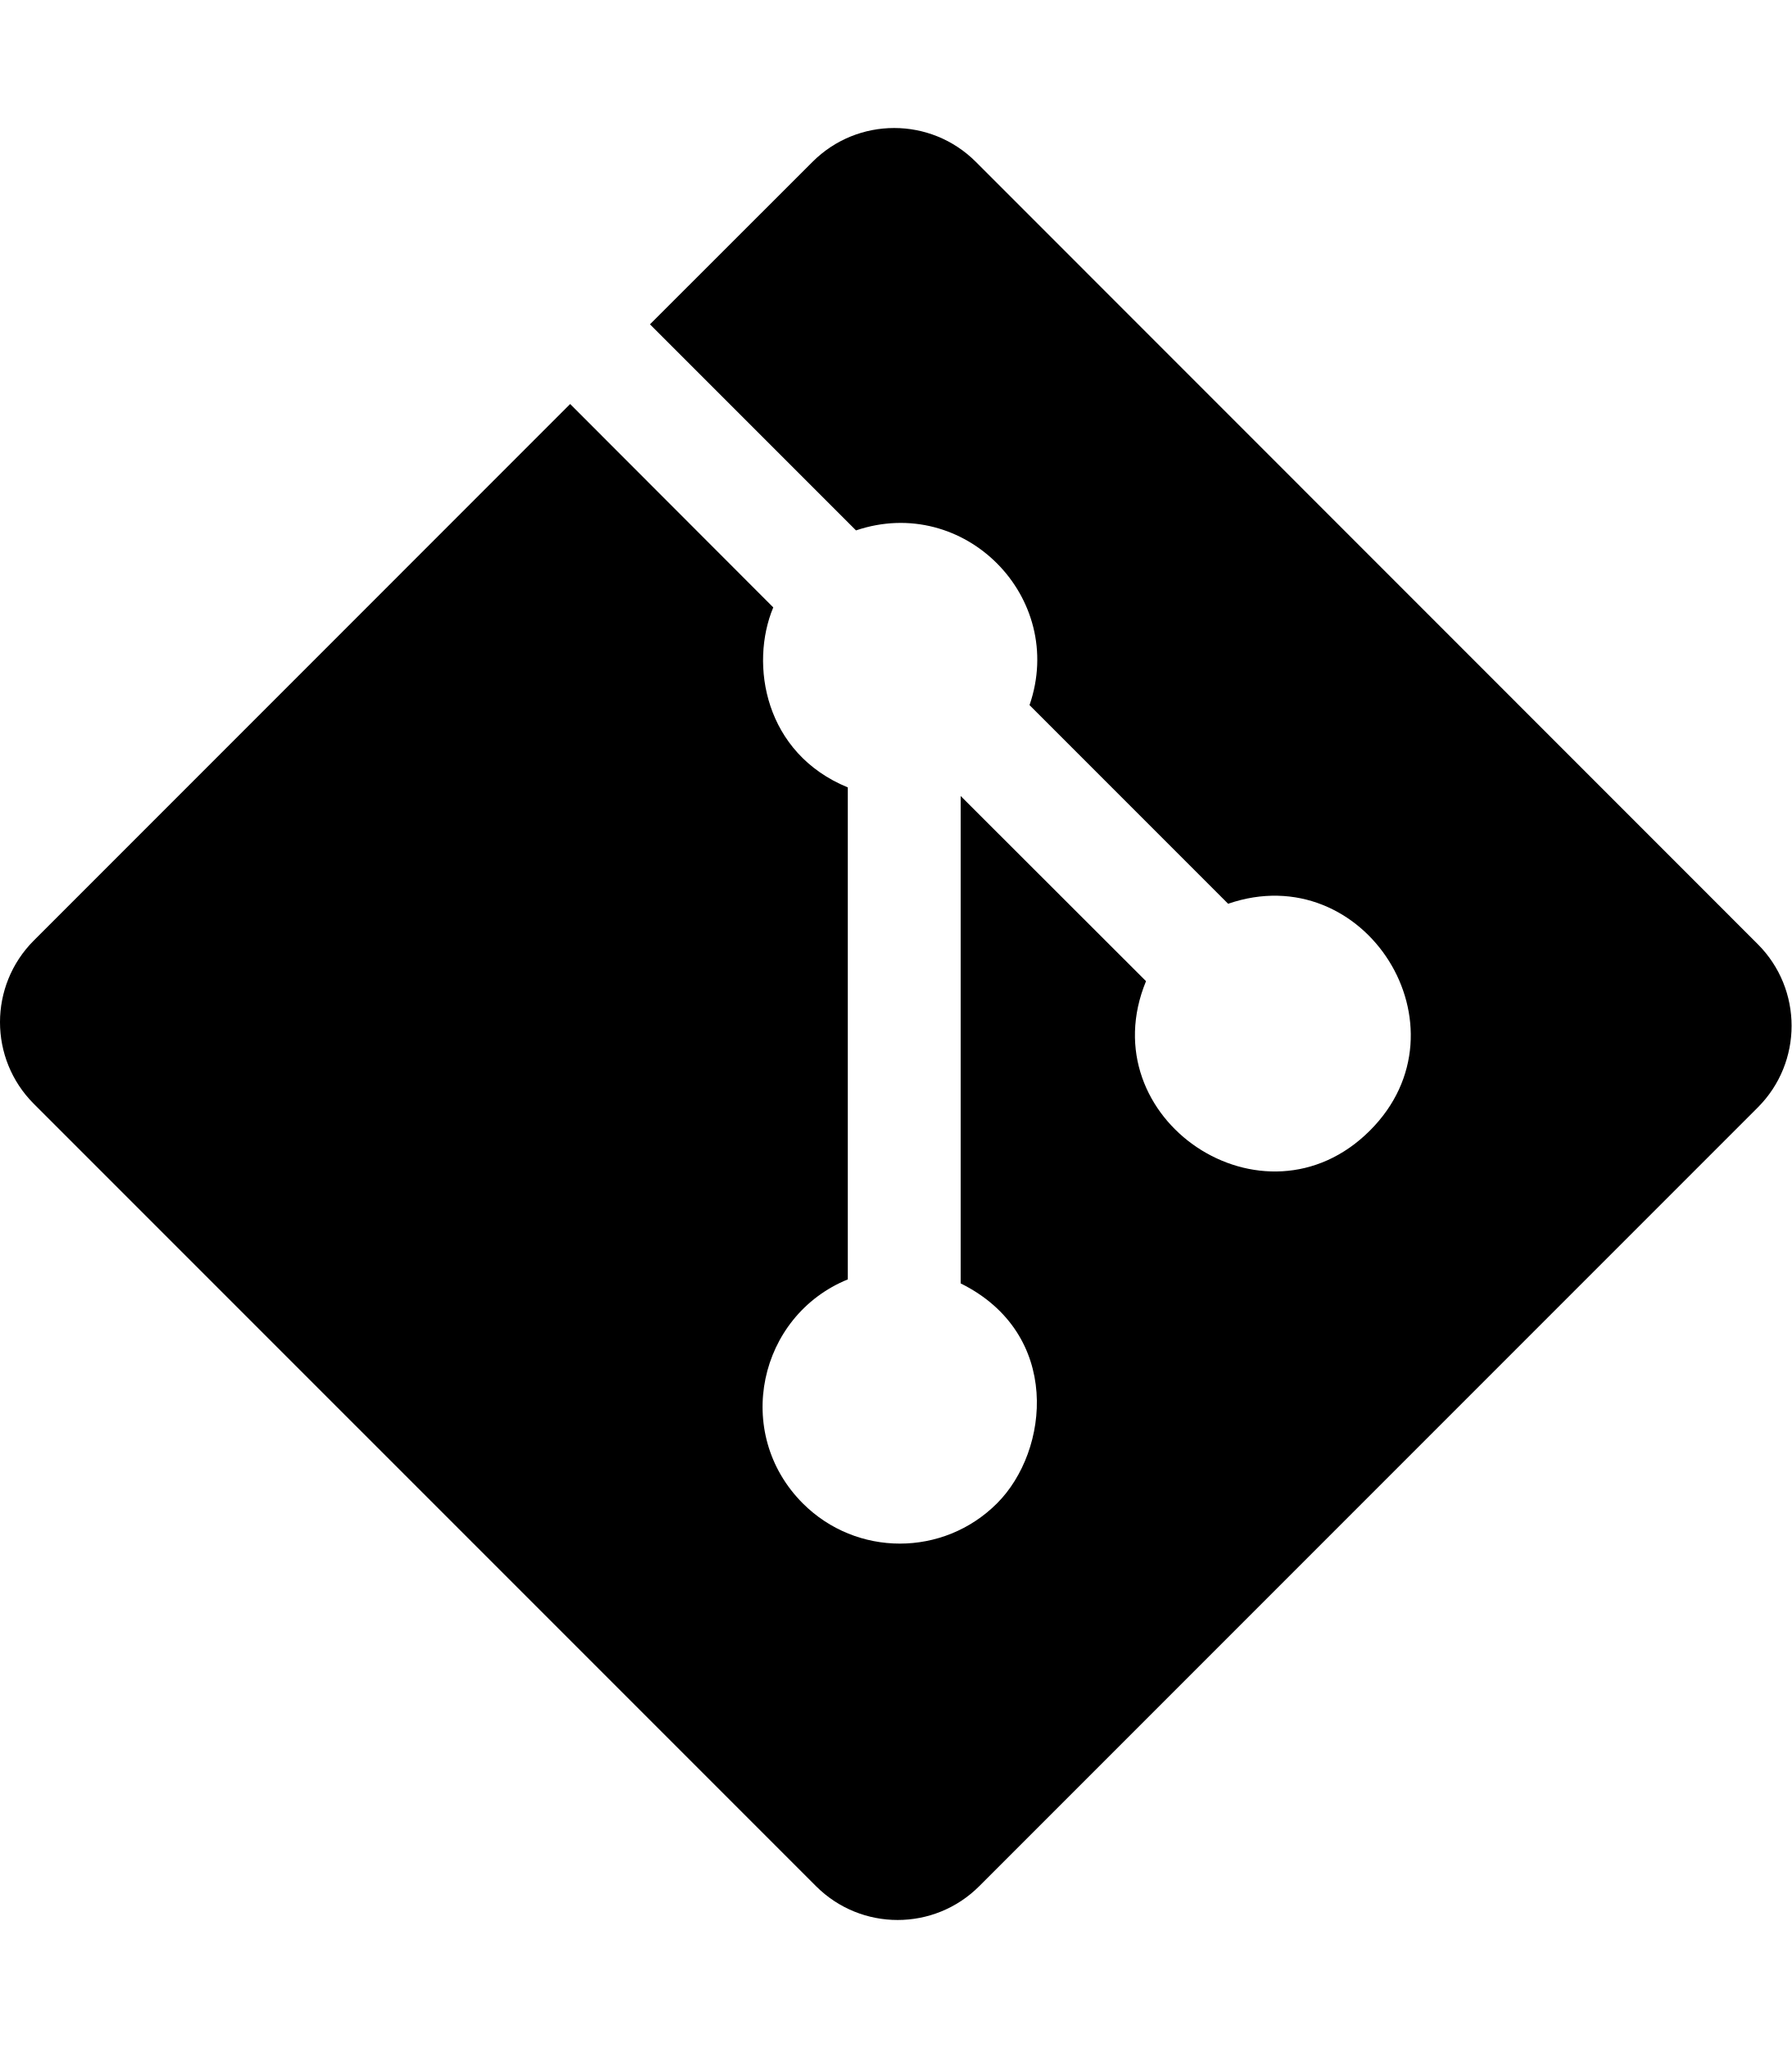
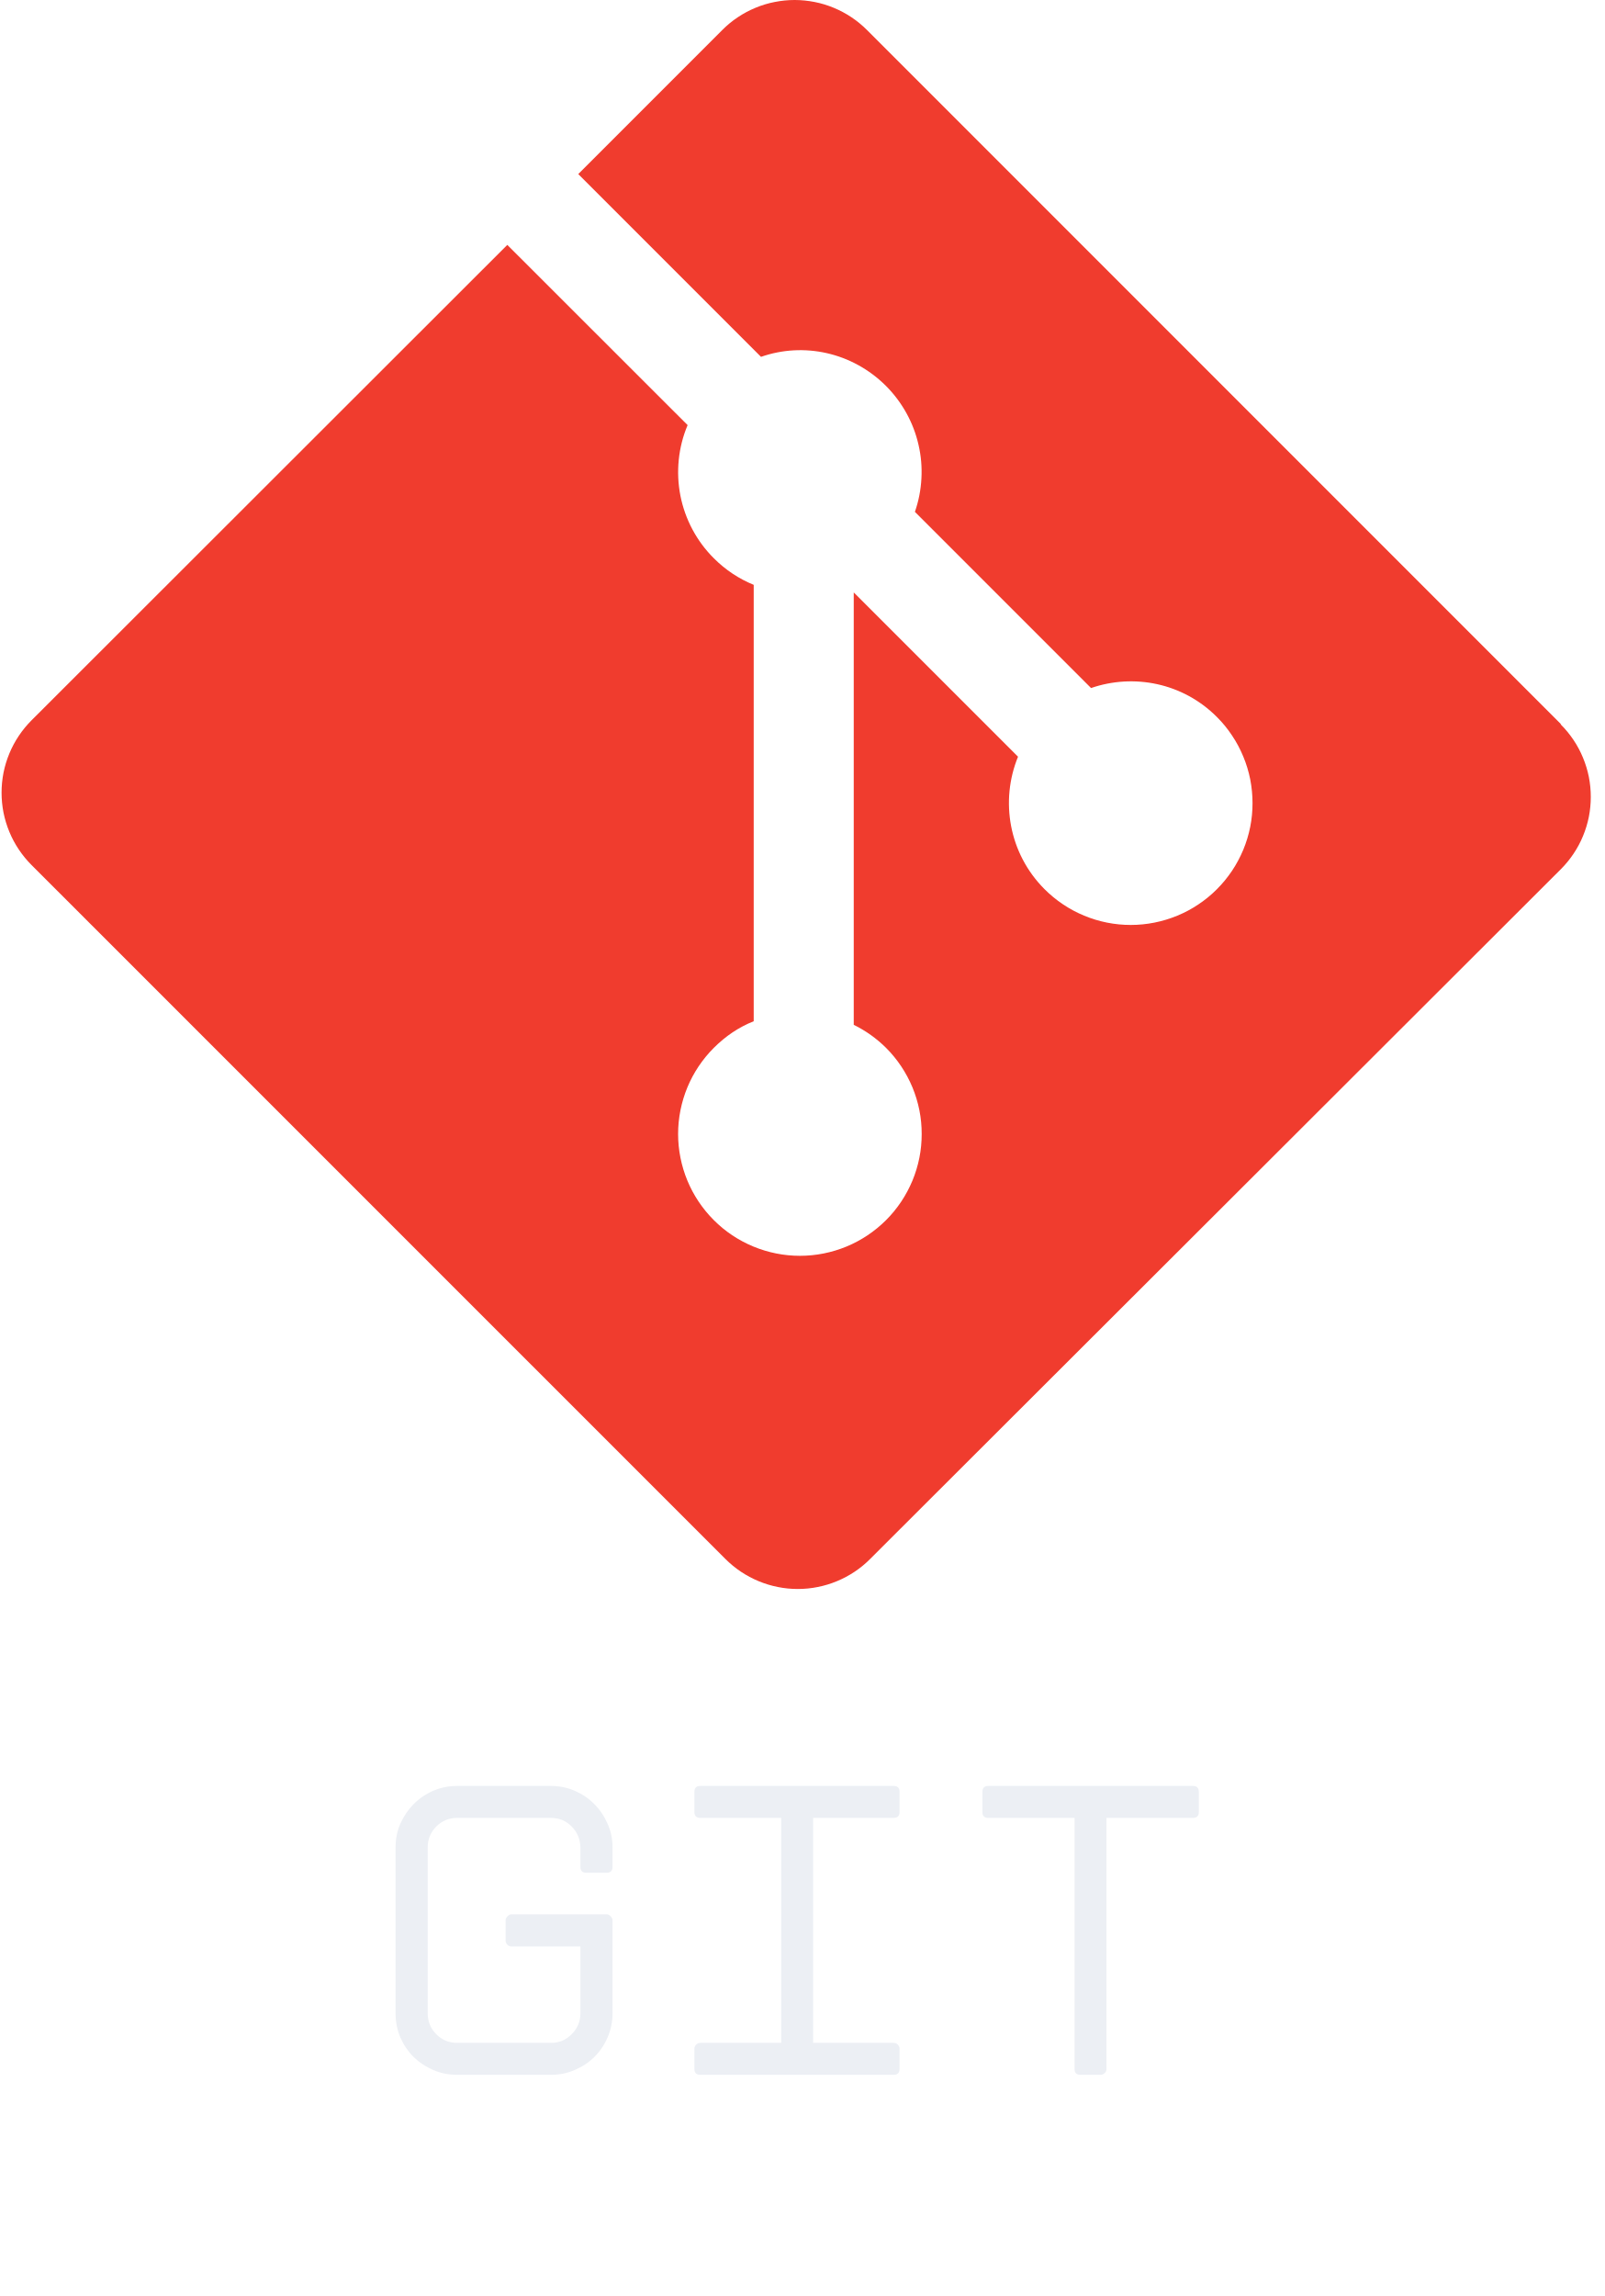
- <svg xmlns="http://www.w3.org/2000/svg" viewBox="0 0 448 512">
-   <path d="M439.55 236.05L244 40.45a28.87 28.87 0 0 0-40.81 0l-40.66 40.63 51.52 51.52c27.06-9.14 52.68 16.77 43.39 43.68l49.66 49.66c34.23-11.8 61.18 31 35.47 56.69-26.49 26.49-70.21-2.87-56-37.34L240.22 199v121.85c25.3 12.54 22.26 41.85 9.08 55a34.34 34.34 0 0 1-48.55 0c-17.57-17.6-11.07-46.91 11.25-56v-123c-20.8-8.51-24.6-30.74-18.64-45L142.57 101 8.45 235.14a28.86 28.86 0 0 0 0 40.81l195.61 195.6a28.86 28.86 0 0 0 40.8 0l194.69-194.69a28.86 28.86 0 0 0 0-40.81z" />
+ <svg xmlns="http://www.w3.org/2000/svg" width="181" zoomAndPan="magnify" viewBox="0 0 135.75 194.25" height="259" preserveAspectRatio="xMidYMid meet" version="1.0">
+   <defs>
+     <g />
+     <clipPath id="6c3e88d0f5">
+       <path d="M 0.137 0 L 134.617 0 L 134.617 134.48 L 0.137 134.48 Z M 0.137 0 " clip-rule="nonzero" />
+     </clipPath>
+   </defs>
+   <g clip-path="url(#6c3e88d0f5)">
+     <path fill="#f03c2e" d="M 132.078 61.25 L 73.367 2.539 C 72.965 2.137 72.527 1.777 72.055 1.461 C 71.582 1.145 71.082 0.879 70.555 0.66 C 70.031 0.441 69.488 0.277 68.934 0.168 C 68.375 0.059 67.812 0 67.242 0 C 66.676 0 66.109 0.059 65.555 0.168 C 64.996 0.277 64.453 0.441 63.93 0.66 C 63.402 0.879 62.902 1.145 62.43 1.461 C 61.957 1.777 61.52 2.137 61.121 2.539 L 48.934 14.727 L 64.398 30.191 C 67.996 28.93 72.113 29.793 74.98 32.656 C 75.66 33.34 76.234 34.105 76.703 34.949 C 77.172 35.797 77.512 36.688 77.727 37.629 C 77.945 38.57 78.027 39.523 77.973 40.488 C 77.922 41.453 77.738 42.391 77.422 43.305 L 92.328 58.211 C 95.934 56.965 100.094 57.77 102.973 60.656 C 103.453 61.133 103.879 61.652 104.254 62.219 C 104.633 62.781 104.949 63.375 105.207 64 C 105.469 64.625 105.664 65.27 105.797 65.934 C 105.926 66.598 105.992 67.27 105.992 67.945 C 105.992 68.621 105.93 69.293 105.797 69.957 C 105.664 70.621 105.469 71.266 105.211 71.891 C 104.949 72.516 104.633 73.109 104.258 73.672 C 103.879 74.234 103.453 74.758 102.973 75.234 C 102.496 75.715 101.973 76.141 101.41 76.516 C 100.848 76.895 100.254 77.211 99.629 77.469 C 99.004 77.727 98.359 77.922 97.695 78.055 C 97.031 78.188 96.359 78.254 95.684 78.254 C 95.004 78.254 94.336 78.188 93.672 78.055 C 93.008 77.922 92.363 77.727 91.738 77.465 C 91.113 77.207 90.52 76.891 89.957 76.512 C 89.395 76.137 88.871 75.707 88.395 75.23 C 85.367 72.203 84.621 67.75 86.148 64.02 L 72.246 50.121 L 72.246 86.703 C 73.262 87.203 74.176 87.855 74.98 88.652 C 75.457 89.129 75.887 89.652 76.262 90.215 C 76.637 90.777 76.953 91.371 77.215 91.996 C 77.473 92.621 77.668 93.266 77.801 93.93 C 77.934 94.594 77.996 95.262 77.996 95.938 C 77.996 96.617 77.934 97.285 77.801 97.949 C 77.668 98.613 77.473 99.258 77.215 99.883 C 76.953 100.508 76.637 101.102 76.262 101.664 C 75.887 102.227 75.457 102.75 74.98 103.227 C 74.5 103.703 73.98 104.133 73.418 104.508 C 72.855 104.883 72.262 105.203 71.637 105.461 C 71.012 105.719 70.367 105.914 69.703 106.047 C 69.039 106.18 68.367 106.246 67.691 106.246 C 67.016 106.246 66.344 106.18 65.68 106.047 C 65.02 105.914 64.375 105.719 63.75 105.461 C 63.125 105.203 62.527 104.883 61.965 104.508 C 61.402 104.133 60.883 103.707 60.406 103.227 C 59.926 102.75 59.5 102.227 59.121 101.664 C 58.746 101.102 58.426 100.508 58.168 99.883 C 57.91 99.258 57.715 98.613 57.582 97.949 C 57.449 97.285 57.383 96.617 57.383 95.938 C 57.383 95.262 57.449 94.594 57.582 93.93 C 57.715 93.266 57.91 92.621 58.168 91.996 C 58.426 91.371 58.746 90.777 59.121 90.215 C 59.5 89.652 59.926 89.129 60.406 88.652 C 61.402 87.66 62.508 86.906 63.781 86.402 L 63.781 49.48 C 62.551 48.977 61.402 48.23 60.406 47.23 C 59.68 46.508 59.078 45.695 58.598 44.797 C 58.117 43.895 57.777 42.941 57.578 41.938 C 57.383 40.934 57.336 39.922 57.438 38.906 C 57.543 37.887 57.789 36.91 58.188 35.965 L 42.93 20.719 L 2.672 60.938 C 2.27 61.34 1.91 61.777 1.594 62.25 C 1.277 62.723 1.008 63.223 0.793 63.746 C 0.574 64.273 0.41 64.812 0.297 65.371 C 0.188 65.93 0.133 66.492 0.133 67.062 C 0.133 67.629 0.188 68.195 0.297 68.754 C 0.41 69.309 0.574 69.852 0.793 70.379 C 1.008 70.902 1.277 71.402 1.594 71.875 C 1.91 72.348 2.27 72.785 2.672 73.188 L 61.387 131.895 C 61.789 132.297 62.227 132.656 62.699 132.973 C 63.172 133.289 63.672 133.555 64.199 133.773 C 64.723 133.992 65.266 134.156 65.82 134.266 C 66.379 134.379 66.941 134.434 67.512 134.434 C 68.078 134.434 68.645 134.379 69.199 134.266 C 69.758 134.156 70.301 133.992 70.824 133.773 C 71.352 133.555 71.852 133.289 72.324 132.973 C 72.797 132.656 73.234 132.297 73.633 131.895 L 132.078 73.543 C 132.48 73.141 132.84 72.703 133.156 72.23 C 133.473 71.758 133.742 71.262 133.957 70.734 C 134.176 70.207 134.34 69.668 134.453 69.109 C 134.562 68.551 134.617 67.988 134.617 67.418 C 134.617 66.852 134.562 66.285 134.453 65.73 C 134.34 65.172 134.176 64.629 133.957 64.105 C 133.742 63.578 133.473 63.078 133.156 62.605 C 132.84 62.133 132.48 61.695 132.078 61.293 " fill-opacity="1" fill-rule="nonzero" />
+   </g>
+   <g fill="#eceff4" fill-opacity="1">
+     <g transform="translate(30.23994, 175.5358)">
+       <g>
+         <path d="M 21.094 -13.578 C 21.227 -13.578 21.344 -13.52 21.438 -13.406 C 21.539 -13.301 21.594 -13.191 21.594 -13.078 L 21.594 -5.203 C 21.594 -4.484 21.453 -3.801 21.172 -3.156 C 20.898 -2.52 20.523 -1.969 20.047 -1.5 C 19.578 -1.039 19.023 -0.676 18.391 -0.406 C 17.766 -0.133 17.098 0 16.391 0 L 8.438 0 C 7.727 0 7.055 -0.133 6.422 -0.406 C 5.797 -0.676 5.242 -1.039 4.766 -1.5 C 4.297 -1.969 3.922 -2.52 3.641 -3.156 C 3.367 -3.801 3.234 -4.484 3.234 -5.203 L 3.234 -19.234 C 3.234 -19.953 3.367 -20.625 3.641 -21.25 C 3.922 -21.875 4.297 -22.426 4.766 -22.906 C 5.242 -23.383 5.797 -23.758 6.422 -24.031 C 7.055 -24.301 7.727 -24.438 8.438 -24.438 L 16.391 -24.438 C 17.098 -24.438 17.766 -24.301 18.391 -24.031 C 19.023 -23.758 19.57 -23.391 20.031 -22.922 C 20.5 -22.461 20.875 -21.914 21.156 -21.281 C 21.445 -20.656 21.594 -19.984 21.594 -19.266 L 21.594 -17.594 C 21.594 -17.258 21.426 -17.094 21.094 -17.094 L 19.375 -17.094 C 19.039 -17.094 18.875 -17.258 18.875 -17.594 L 18.875 -19.266 C 18.852 -19.961 18.602 -20.547 18.125 -21.016 C 17.656 -21.492 17.078 -21.734 16.391 -21.734 L 8.438 -21.734 C 7.75 -21.734 7.16 -21.488 6.672 -21 C 6.191 -20.508 5.953 -19.922 5.953 -19.234 L 5.953 -5.203 C 5.953 -4.516 6.191 -3.926 6.672 -3.438 C 7.16 -2.945 7.75 -2.703 8.438 -2.703 L 16.391 -2.703 C 17.078 -2.703 17.66 -2.945 18.141 -3.438 C 18.629 -3.926 18.875 -4.516 18.875 -5.203 L 18.875 -10.859 L 13.031 -10.859 C 12.914 -10.859 12.805 -10.906 12.703 -11 C 12.598 -11.102 12.547 -11.223 12.547 -11.359 L 12.547 -13.078 C 12.547 -13.191 12.598 -13.301 12.703 -13.406 C 12.805 -13.52 12.914 -13.578 13.031 -13.578 Z M 21.094 -13.578 " />
+       </g>
+     </g>
+   </g>
+   <g fill="#eceff4" fill-opacity="1">
+     <g transform="translate(55.02891, 175.5358)">
+       <g>
+         <path d="M 3.734 -0.5 L 3.734 -2.203 C 3.734 -2.328 3.781 -2.441 3.875 -2.547 C 3.977 -2.648 4.098 -2.703 4.234 -2.703 L 11.078 -2.703 L 11.078 -21.734 L 4.234 -21.734 C 3.898 -21.734 3.734 -21.898 3.734 -22.234 L 3.734 -23.938 C 3.734 -24.27 3.898 -24.438 4.234 -24.438 L 20.594 -24.438 C 20.926 -24.438 21.094 -24.27 21.094 -23.938 L 21.094 -22.234 C 21.094 -21.898 20.926 -21.734 20.594 -21.734 L 13.781 -21.734 L 13.781 -2.703 L 20.594 -2.703 C 20.738 -2.703 20.859 -2.648 20.953 -2.547 C 21.047 -2.441 21.094 -2.328 21.094 -2.203 L 21.094 -0.5 C 21.094 -0.164 20.926 0 20.594 0 L 4.234 0 C 3.898 0 3.734 -0.164 3.734 -0.5 Z M 3.734 -0.5 " />
+       </g>
+     </g>
+   </g>
+   <g fill="#eceff4" fill-opacity="1">
+     <g transform="translate(79.85349, 175.5358)">
+       <g>
+         <path d="M 11.078 -0.5 L 11.078 -21.734 L 3.781 -21.734 C 3.445 -21.734 3.281 -21.898 3.281 -22.234 L 3.281 -23.938 C 3.281 -24.27 3.445 -24.438 3.781 -24.438 L 21.094 -24.438 C 21.426 -24.438 21.594 -24.27 21.594 -23.938 L 21.594 -22.234 C 21.594 -21.898 21.426 -21.734 21.094 -21.734 L 13.781 -21.734 L 13.781 -0.5 C 13.781 -0.352 13.727 -0.234 13.625 -0.141 C 13.52 -0.047 13.406 0 13.281 0 L 11.578 0 C 11.242 0 11.078 -0.164 11.078 -0.5 Z M 11.078 -0.5 " />
+       </g>
+     </g>
+   </g>
</svg>
